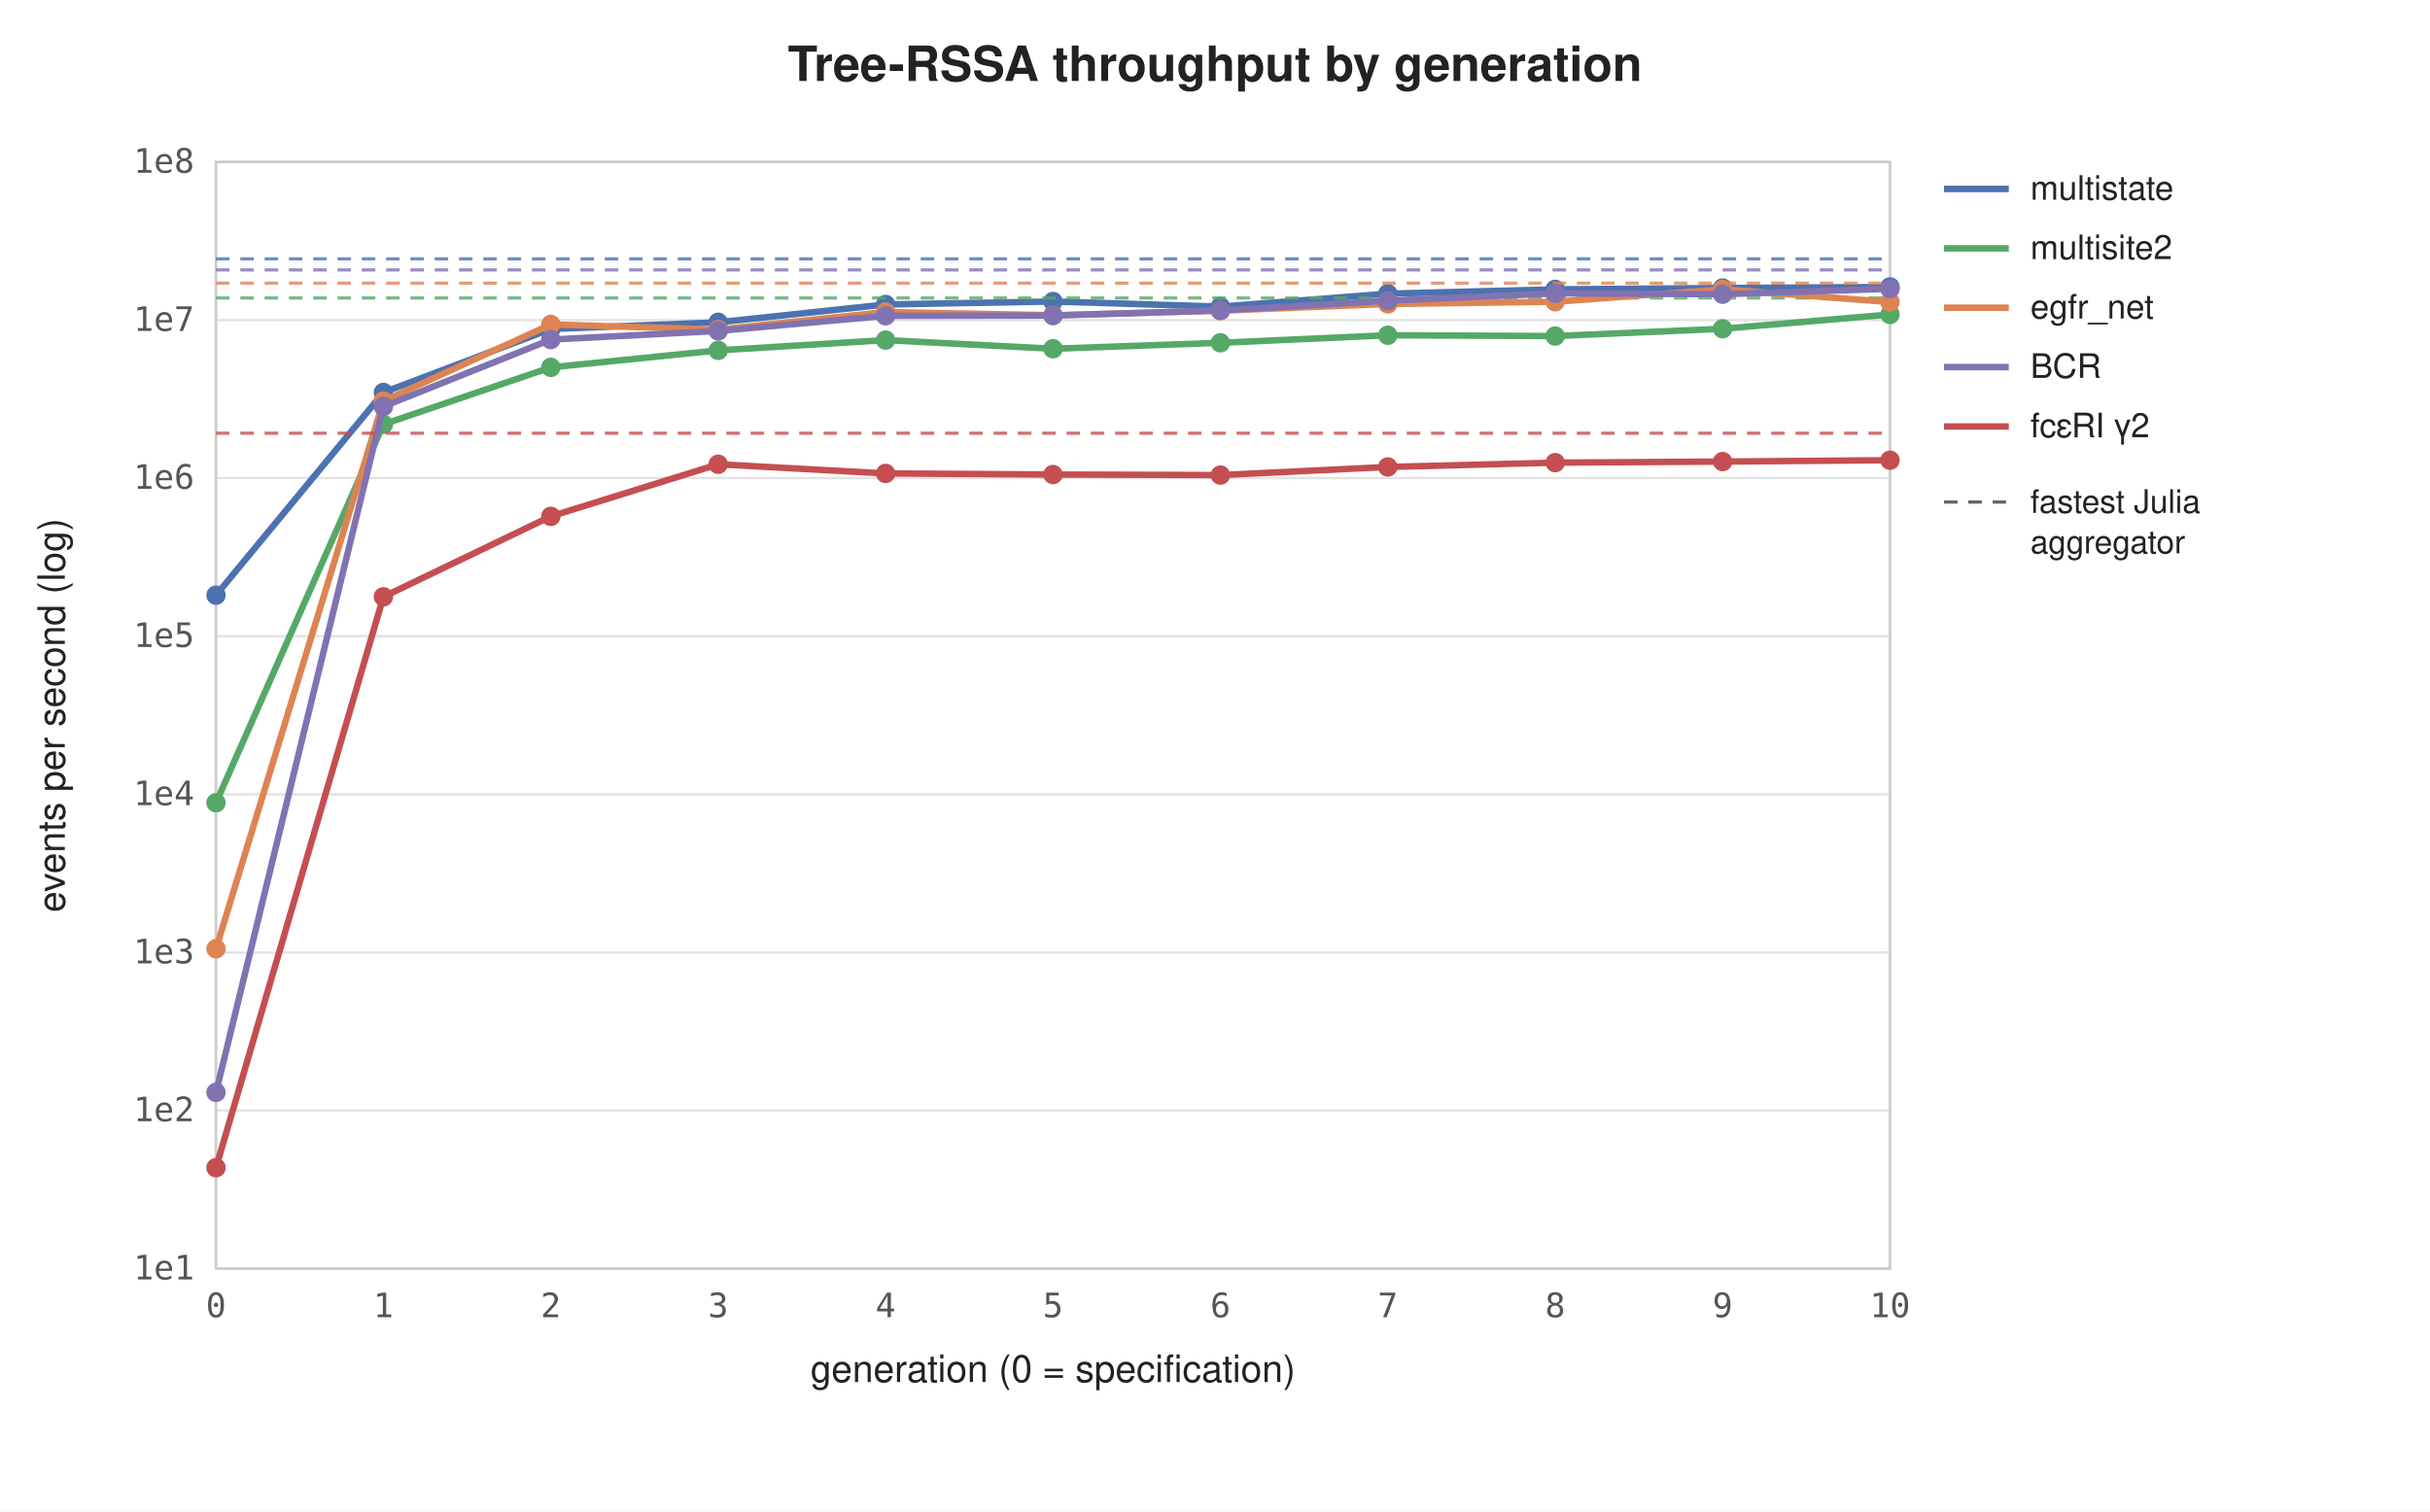
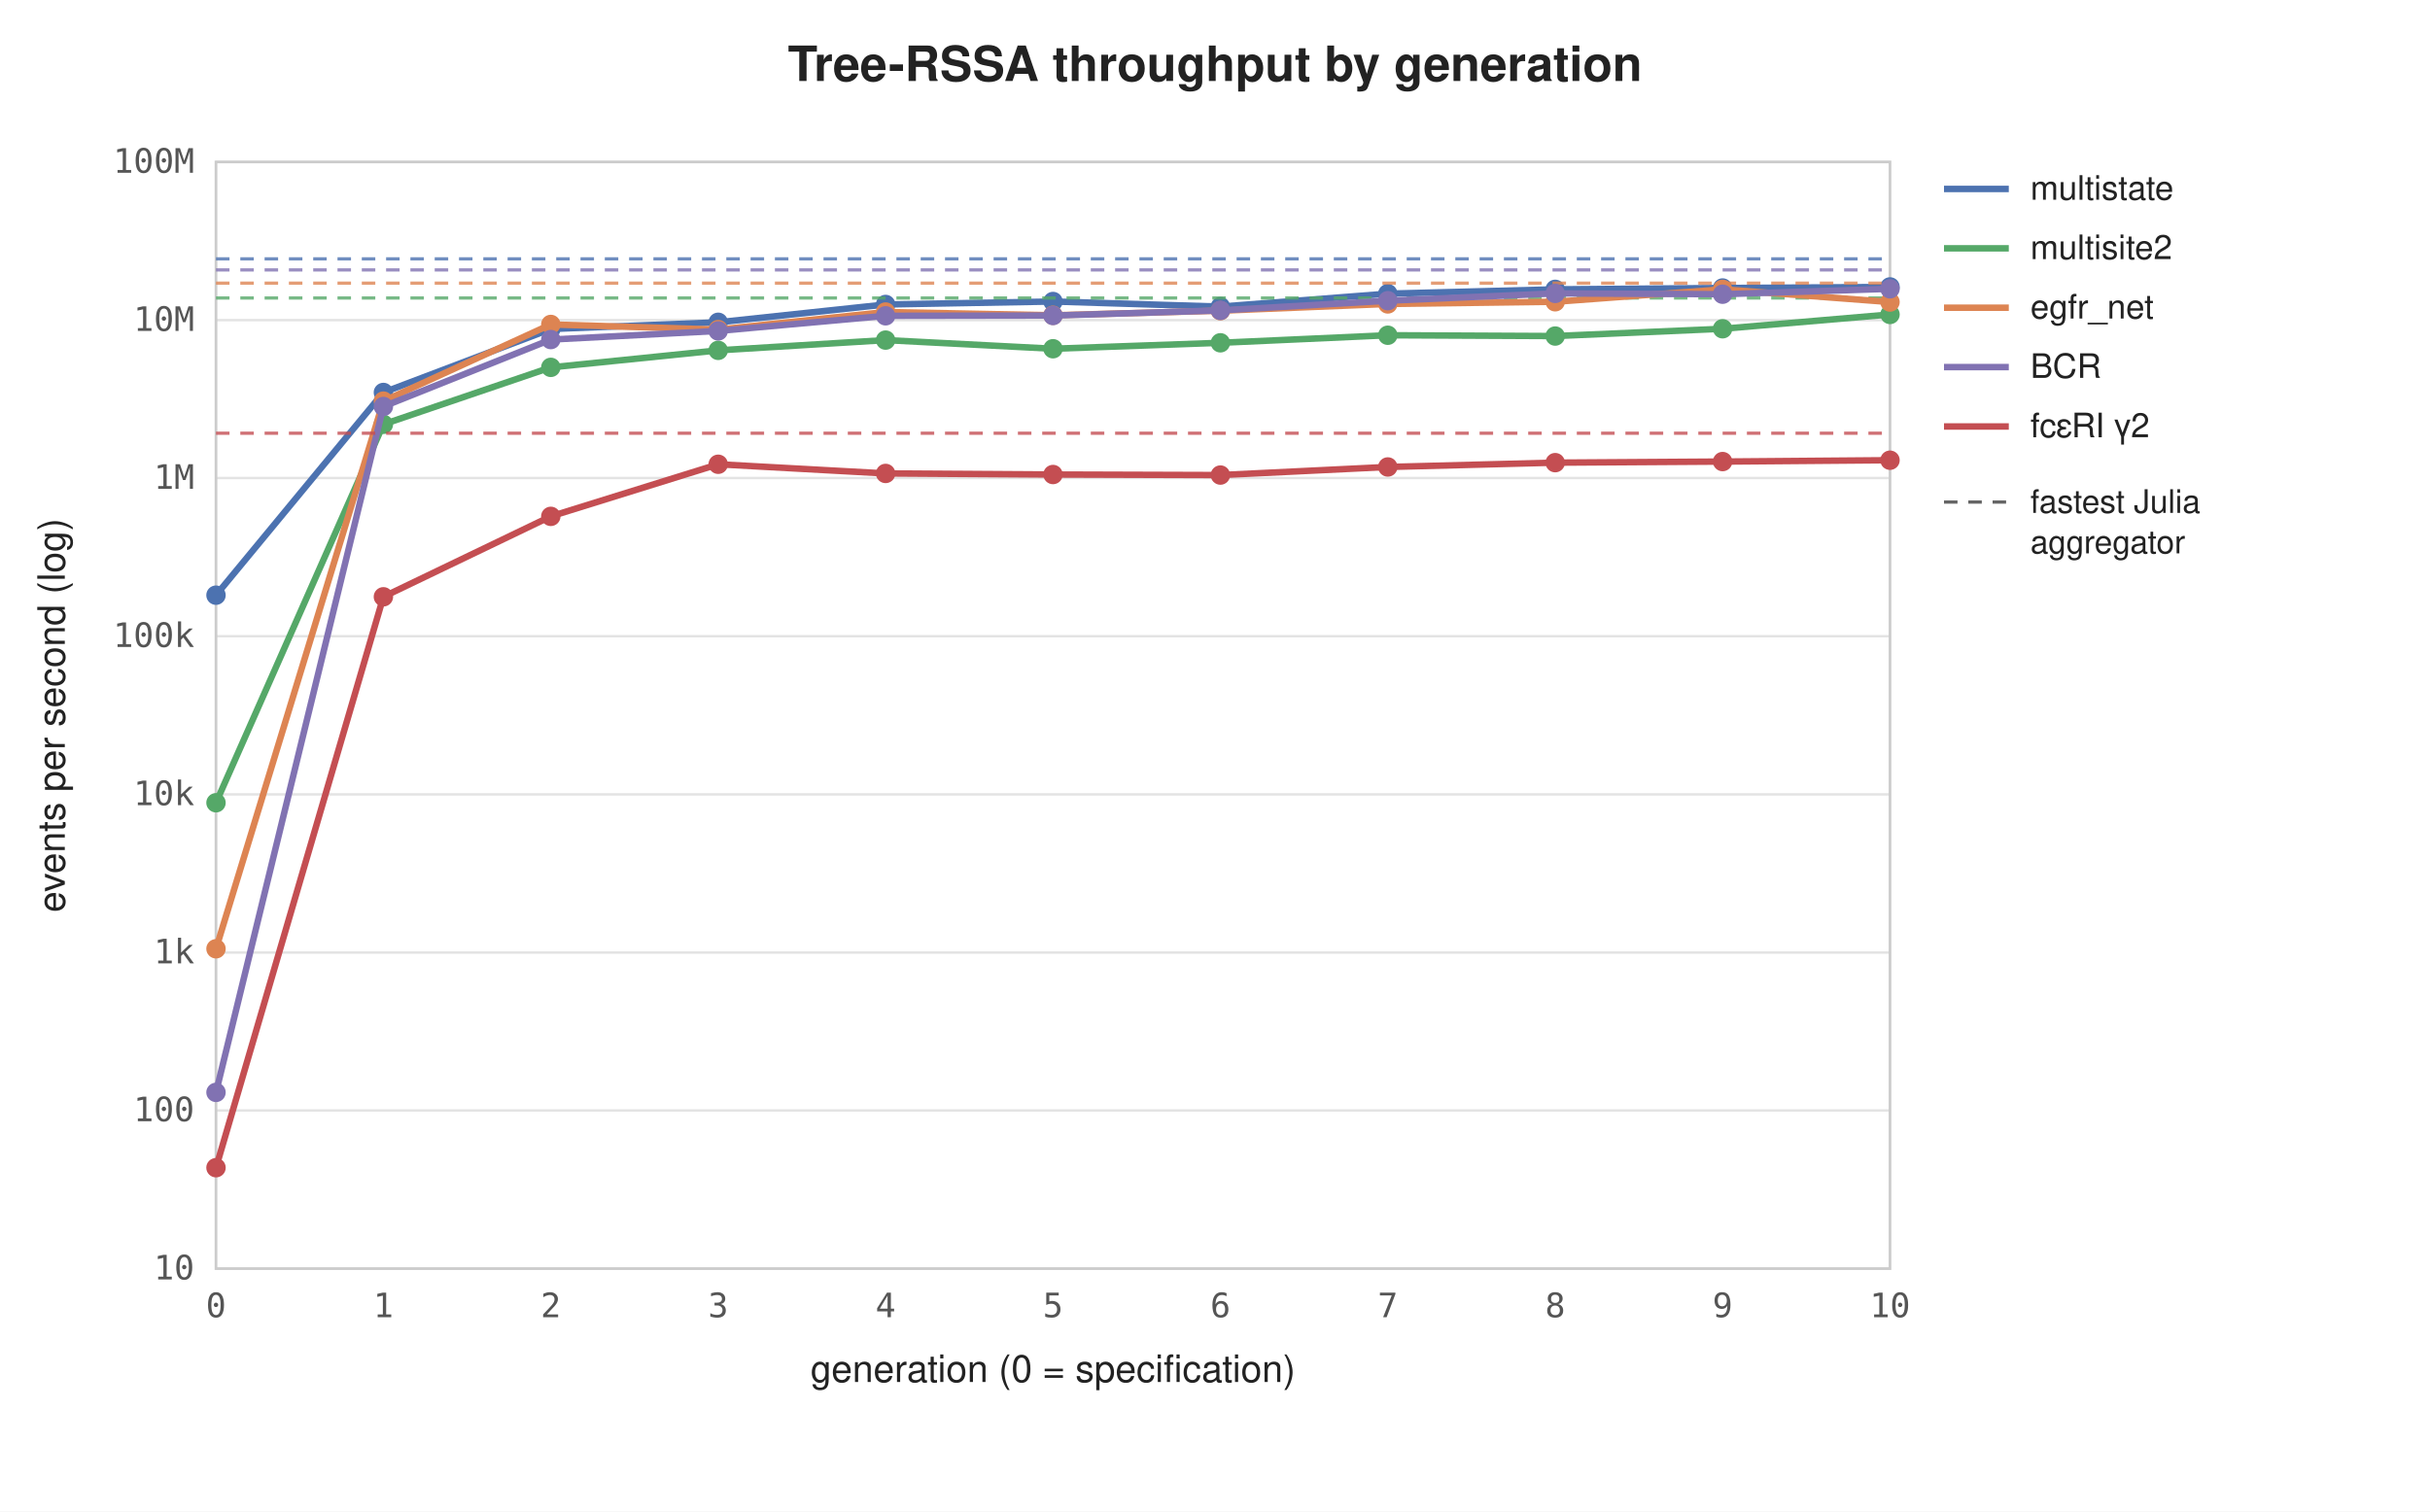
<svg xmlns="http://www.w3.org/2000/svg" viewBox="0 0 900 560" font-family="Helvetica, Arial, sans-serif">
  <rect width="900" height="560" fill="#ffffff" />
  <text x="450.0" y="30" text-anchor="middle" font-size="18" font-weight="bold" fill="#222">Tree-RSSA throughput by generation</text>
  <g stroke="#e3e3e3" stroke-width="0.9">
    <line x1="80" x2="700" y1="470.0" y2="470.0" />
    <line x1="80" x2="700" y1="411.4" y2="411.4" />
    <line x1="80" x2="700" y1="352.9" y2="352.9" />
    <line x1="80" x2="700" y1="294.3" y2="294.3" />
    <line x1="80" x2="700" y1="235.7" y2="235.7" />
    <line x1="80" x2="700" y1="177.1" y2="177.1" />
    <line x1="80" x2="700" y1="118.6" y2="118.6" />
    <line x1="80" x2="700" y1="60.0" y2="60.0" />
  </g>
  <g font-size="12.5" fill="#555" font-family="Menlo, Consolas, monospace">
-     <text x="72" y="474.0" text-anchor="end">1e1</text>
-     <text x="72" y="415.4" text-anchor="end">1e2</text>
-     <text x="72" y="356.9" text-anchor="end">1e3</text>
-     <text x="72" y="298.3" text-anchor="end">1e4</text>
-     <text x="72" y="239.7" text-anchor="end">1e5</text>
-     <text x="72" y="181.1" text-anchor="end">1e6</text>
-     <text x="72" y="122.6" text-anchor="end">1e7</text>
-     <text x="72" y="64.0" text-anchor="end">1e8</text>
+     <text x="72" y="474.0" text-anchor="end">10</text>
+     <text x="72" y="415.4" text-anchor="end">100</text>
+     <text x="72" y="356.9" text-anchor="end">1k</text>
+     <text x="72" y="298.3" text-anchor="end">10k</text>
+     <text x="72" y="239.7" text-anchor="end">100k</text>
+     <text x="72" y="181.1" text-anchor="end">1M</text>
+     <text x="72" y="122.6" text-anchor="end">10M</text>
+     <text x="72" y="64.0" text-anchor="end">100M</text>
    <text x="80.0" y="488" text-anchor="middle">0</text>
    <text x="142.0" y="488" text-anchor="middle">1</text>
    <text x="204.0" y="488" text-anchor="middle">2</text>
    <text x="266.0" y="488" text-anchor="middle">3</text>
    <text x="328.0" y="488" text-anchor="middle">4</text>
    <text x="390.0" y="488" text-anchor="middle">5</text>
    <text x="452.0" y="488" text-anchor="middle">6</text>
    <text x="514.0" y="488" text-anchor="middle">7</text>
    <text x="576.0" y="488" text-anchor="middle">8</text>
    <text x="638.0" y="488" text-anchor="middle">9</text>
    <text x="700.0" y="488" text-anchor="middle">10</text>
  </g>
  <rect x="80" y="60" width="620" height="410" fill="none" stroke="#cccccc" />
  <text x="390.0" y="512" text-anchor="middle" font-size="14" fill="#222">generation (0 = specification)</text>
  <text transform="translate(24 265.0) rotate(-90)" text-anchor="middle" font-size="14" fill="#222">events per second (log)</text>
  <path d="M80.0,220.5L142.0,145.4L204.0,121.9L266.0,119.4L328.0,112.8L390.0,111.7L452.0,113.6L514.0,108.8L576.0,107.2L638.0,106.7L700.0,106.3" fill="none" stroke="#4c72b0" stroke-width="2.4" />
  <circle cx="80.0" cy="220.5" r="3.6" fill="#4c72b0" />
  <circle cx="142.0" cy="145.4" r="3.6" fill="#4c72b0" />
  <circle cx="204.0" cy="121.9" r="3.6" fill="#4c72b0" />
  <circle cx="266.0" cy="119.4" r="3.6" fill="#4c72b0" />
  <circle cx="328.0" cy="112.8" r="3.6" fill="#4c72b0" />
  <circle cx="390.0" cy="111.7" r="3.6" fill="#4c72b0" />
  <circle cx="452.0" cy="113.6" r="3.6" fill="#4c72b0" />
  <circle cx="514.0" cy="108.8" r="3.6" fill="#4c72b0" />
  <circle cx="576.0" cy="107.2" r="3.6" fill="#4c72b0" />
  <circle cx="638.0" cy="106.7" r="3.6" fill="#4c72b0" />
  <circle cx="700.0" cy="106.3" r="3.6" fill="#4c72b0" />
  <line x1="80" x2="700" y1="95.9" y2="95.9" stroke="#4c72b0" stroke-width="1.2" stroke-dasharray="5,4" opacity="0.8" />
  <line x1="720" x2="744" y1="70" y2="70" stroke="#4c72b0" stroke-width="2.4" />
  <text x="752" y="74" font-size="12.5" fill="#222">multistate</text>
  <path d="M80.0,297.4L142.0,157.2L204.0,136.1L266.0,129.8L328.0,126.0L390.0,129.2L452.0,127.0L514.0,124.2L576.0,124.5L638.0,121.8L700.0,116.5" fill="none" stroke="#55a868" stroke-width="2.4" />
  <circle cx="80.0" cy="297.4" r="3.6" fill="#55a868" />
  <circle cx="142.0" cy="157.2" r="3.6" fill="#55a868" />
  <circle cx="204.0" cy="136.1" r="3.6" fill="#55a868" />
  <circle cx="266.0" cy="129.8" r="3.6" fill="#55a868" />
  <circle cx="328.0" cy="126.0" r="3.6" fill="#55a868" />
  <circle cx="390.0" cy="129.2" r="3.6" fill="#55a868" />
  <circle cx="452.0" cy="127.0" r="3.6" fill="#55a868" />
  <circle cx="514.0" cy="124.2" r="3.6" fill="#55a868" />
  <circle cx="576.0" cy="124.5" r="3.6" fill="#55a868" />
  <circle cx="638.0" cy="121.8" r="3.6" fill="#55a868" />
  <circle cx="700.0" cy="116.5" r="3.6" fill="#55a868" />
  <line x1="80" x2="700" y1="110.4" y2="110.4" stroke="#55a868" stroke-width="1.2" stroke-dasharray="5,4" opacity="0.8" />
  <line x1="720" x2="744" y1="92" y2="92" stroke="#55a868" stroke-width="2.4" />
  <text x="752" y="96" font-size="12.5" fill="#222">multisite2</text>
  <path d="M80.0,351.5L142.0,148.6L204.0,120.2L266.0,122.1L328.0,115.6L390.0,116.8L452.0,115.1L514.0,112.6L576.0,111.8L638.0,107.2L700.0,111.9" fill="none" stroke="#dd8452" stroke-width="2.4" />
  <circle cx="80.0" cy="351.5" r="3.6" fill="#dd8452" />
  <circle cx="142.0" cy="148.6" r="3.6" fill="#dd8452" />
  <circle cx="204.0" cy="120.2" r="3.6" fill="#dd8452" />
  <circle cx="266.0" cy="122.1" r="3.6" fill="#dd8452" />
  <circle cx="328.0" cy="115.6" r="3.6" fill="#dd8452" />
  <circle cx="390.0" cy="116.8" r="3.6" fill="#dd8452" />
  <circle cx="452.0" cy="115.1" r="3.6" fill="#dd8452" />
  <circle cx="514.0" cy="112.6" r="3.6" fill="#dd8452" />
  <circle cx="576.0" cy="111.8" r="3.6" fill="#dd8452" />
  <circle cx="638.0" cy="107.2" r="3.6" fill="#dd8452" />
  <circle cx="700.0" cy="111.9" r="3.6" fill="#dd8452" />
  <line x1="80" x2="700" y1="104.9" y2="104.9" stroke="#dd8452" stroke-width="1.2" stroke-dasharray="5,4" opacity="0.8" />
  <line x1="720" x2="744" y1="114" y2="114" stroke="#dd8452" stroke-width="2.4" />
  <text x="752" y="118" font-size="12.5" fill="#222">egfr_net</text>
  <path d="M80.0,404.7L142.0,150.6L204.0,125.8L266.0,122.6L328.0,117.0L390.0,116.9L452.0,115.0L514.0,111.4L576.0,108.7L638.0,109.0L700.0,107.0" fill="none" stroke="#8172b2" stroke-width="2.4" />
  <circle cx="80.0" cy="404.7" r="3.6" fill="#8172b2" />
  <circle cx="142.0" cy="150.6" r="3.6" fill="#8172b2" />
  <circle cx="204.0" cy="125.8" r="3.6" fill="#8172b2" />
  <circle cx="266.0" cy="122.6" r="3.6" fill="#8172b2" />
  <circle cx="328.0" cy="117.0" r="3.6" fill="#8172b2" />
  <circle cx="390.0" cy="116.9" r="3.6" fill="#8172b2" />
  <circle cx="452.0" cy="115.0" r="3.6" fill="#8172b2" />
  <circle cx="514.0" cy="111.4" r="3.6" fill="#8172b2" />
  <circle cx="576.0" cy="108.7" r="3.6" fill="#8172b2" />
  <circle cx="638.0" cy="109.0" r="3.6" fill="#8172b2" />
  <circle cx="700.0" cy="107.0" r="3.6" fill="#8172b2" />
  <line x1="80" x2="700" y1="100.0" y2="100.0" stroke="#8172b2" stroke-width="1.2" stroke-dasharray="5,4" opacity="0.8" />
  <line x1="720" x2="744" y1="136" y2="136" stroke="#8172b2" stroke-width="2.4" />
  <text x="752" y="140" font-size="12.5" fill="#222">BCR</text>
  <path d="M80.0,432.6L142.0,221.1L204.0,191.3L266.0,172.0L328.0,175.4L390.0,175.8L452.0,176.0L514.0,173.0L576.0,171.4L638.0,171.0L700.0,170.5" fill="none" stroke="#c44e52" stroke-width="2.4" />
  <circle cx="80.0" cy="432.6" r="3.6" fill="#c44e52" />
  <circle cx="142.0" cy="221.1" r="3.6" fill="#c44e52" />
  <circle cx="204.0" cy="191.3" r="3.6" fill="#c44e52" />
  <circle cx="266.0" cy="172.0" r="3.6" fill="#c44e52" />
  <circle cx="328.0" cy="175.4" r="3.6" fill="#c44e52" />
  <circle cx="390.0" cy="175.8" r="3.6" fill="#c44e52" />
  <circle cx="452.0" cy="176.0" r="3.6" fill="#c44e52" />
  <circle cx="514.0" cy="173.0" r="3.6" fill="#c44e52" />
  <circle cx="576.0" cy="171.4" r="3.6" fill="#c44e52" />
  <circle cx="638.0" cy="171.0" r="3.6" fill="#c44e52" />
  <circle cx="700.0" cy="170.5" r="3.6" fill="#c44e52" />
  <line x1="80" x2="700" y1="160.5" y2="160.5" stroke="#c44e52" stroke-width="1.2" stroke-dasharray="5,4" opacity="0.8" />
  <line x1="720" x2="744" y1="158" y2="158" stroke="#c44e52" stroke-width="2.4" />
  <text x="752" y="162" font-size="12.5" fill="#222">fcεRI γ2</text>
  <line x1="720" x2="744" y1="186" y2="186" stroke="#666" stroke-width="1.2" stroke-dasharray="5,4" />
  <text x="752" y="190" font-size="12" fill="#222">fastest Julia</text>
  <text x="752" y="205" font-size="12" fill="#222">aggregator</text>
</svg>
